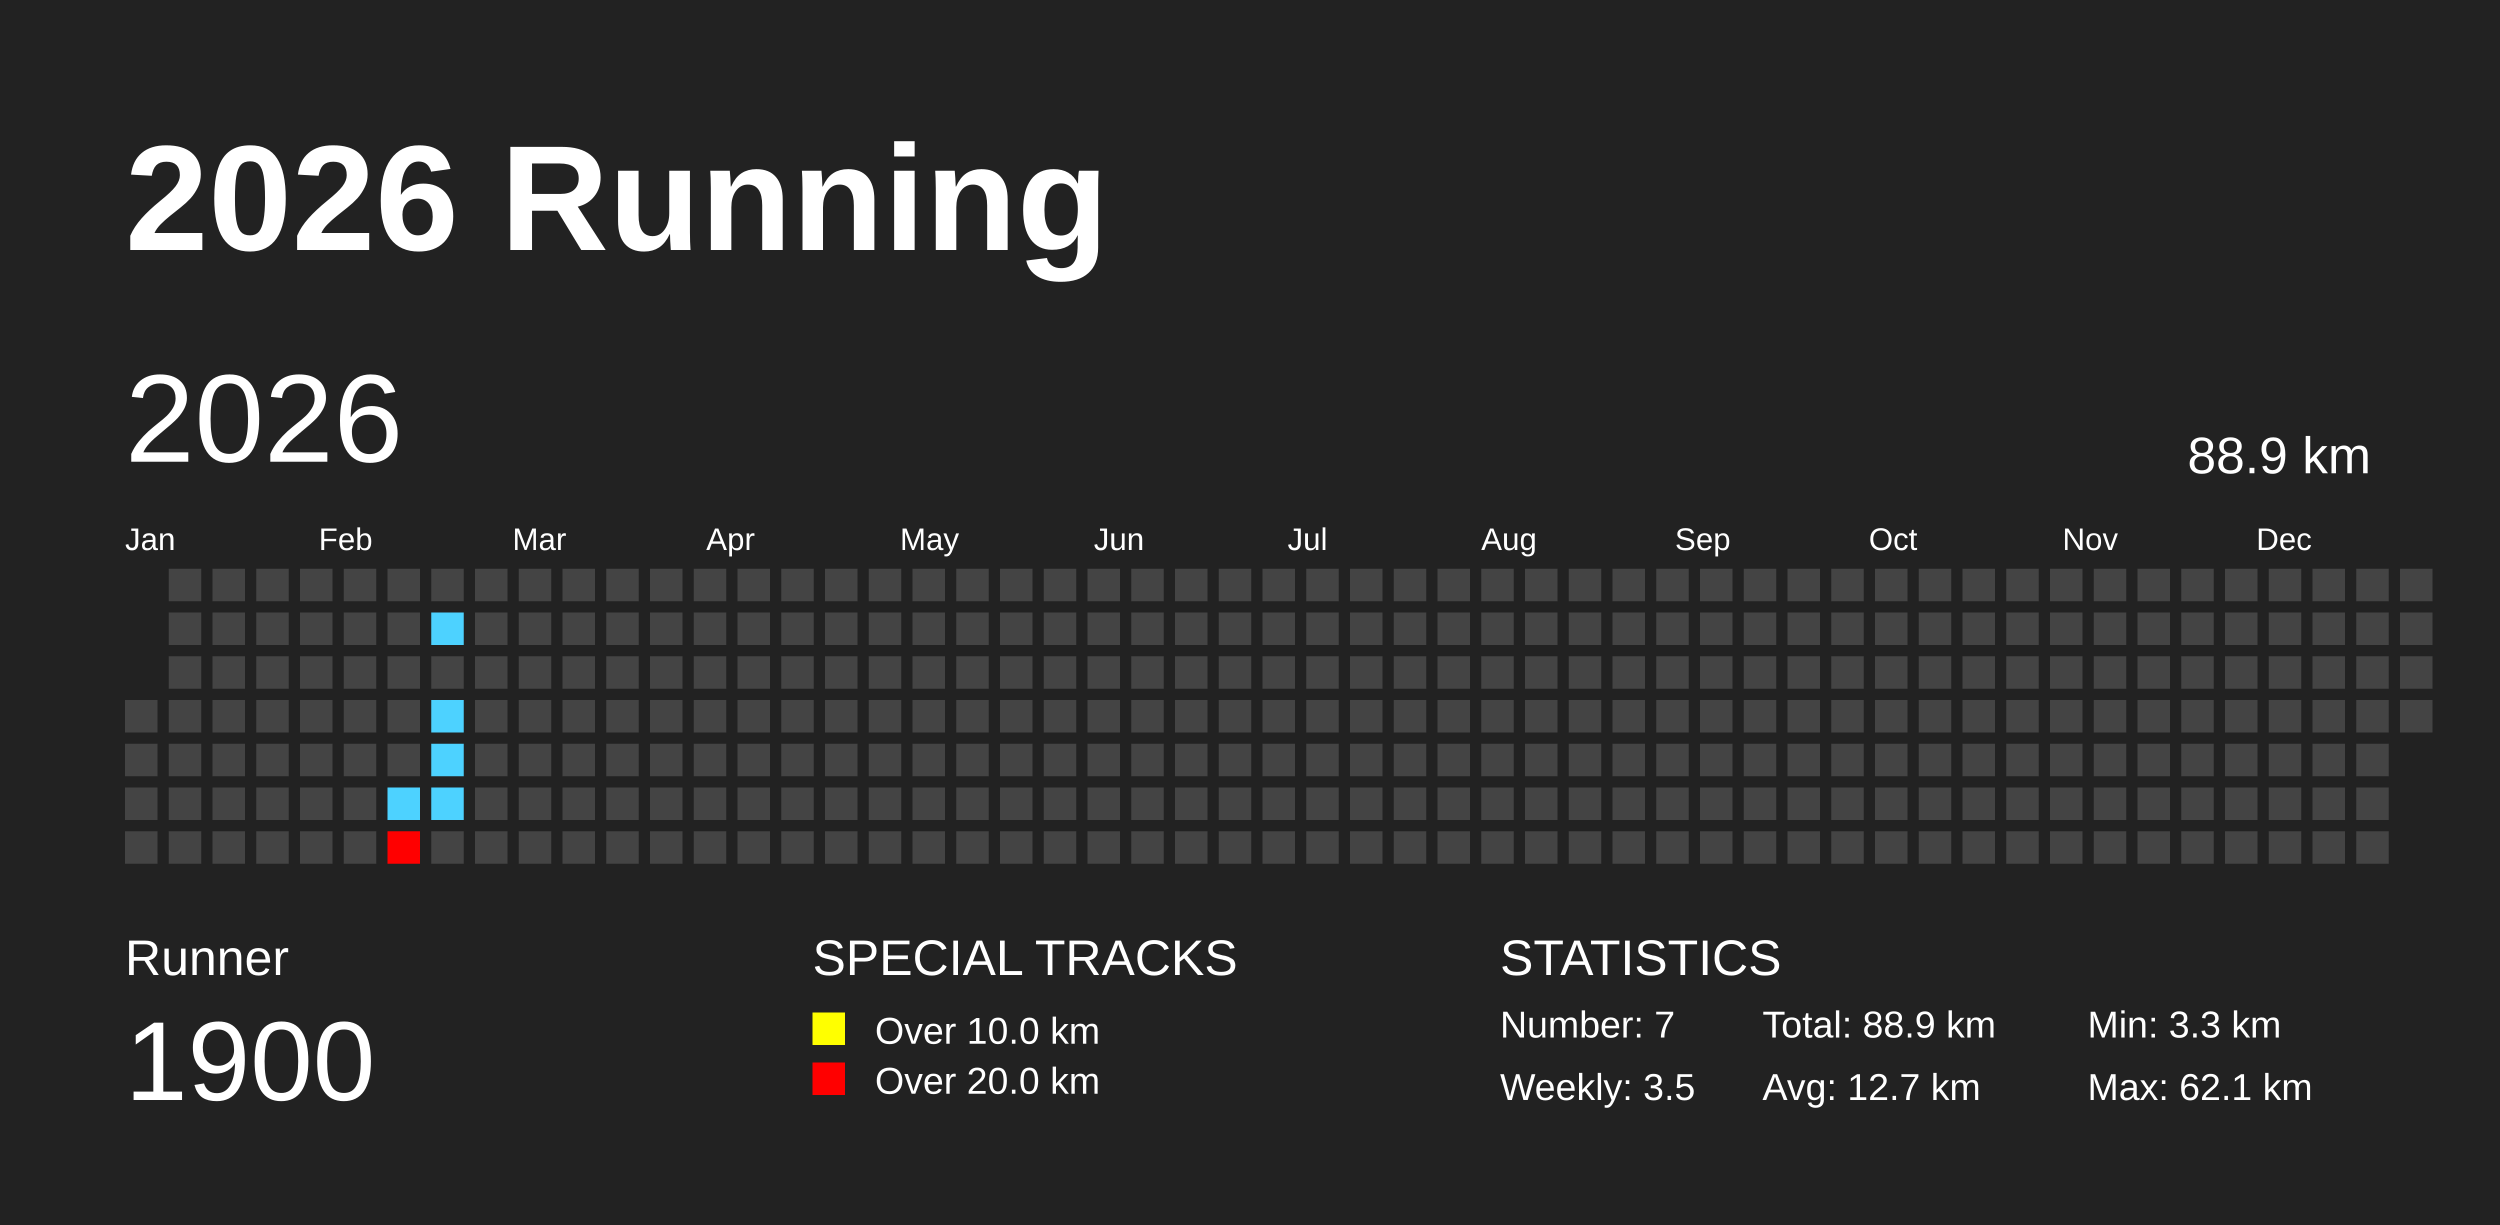
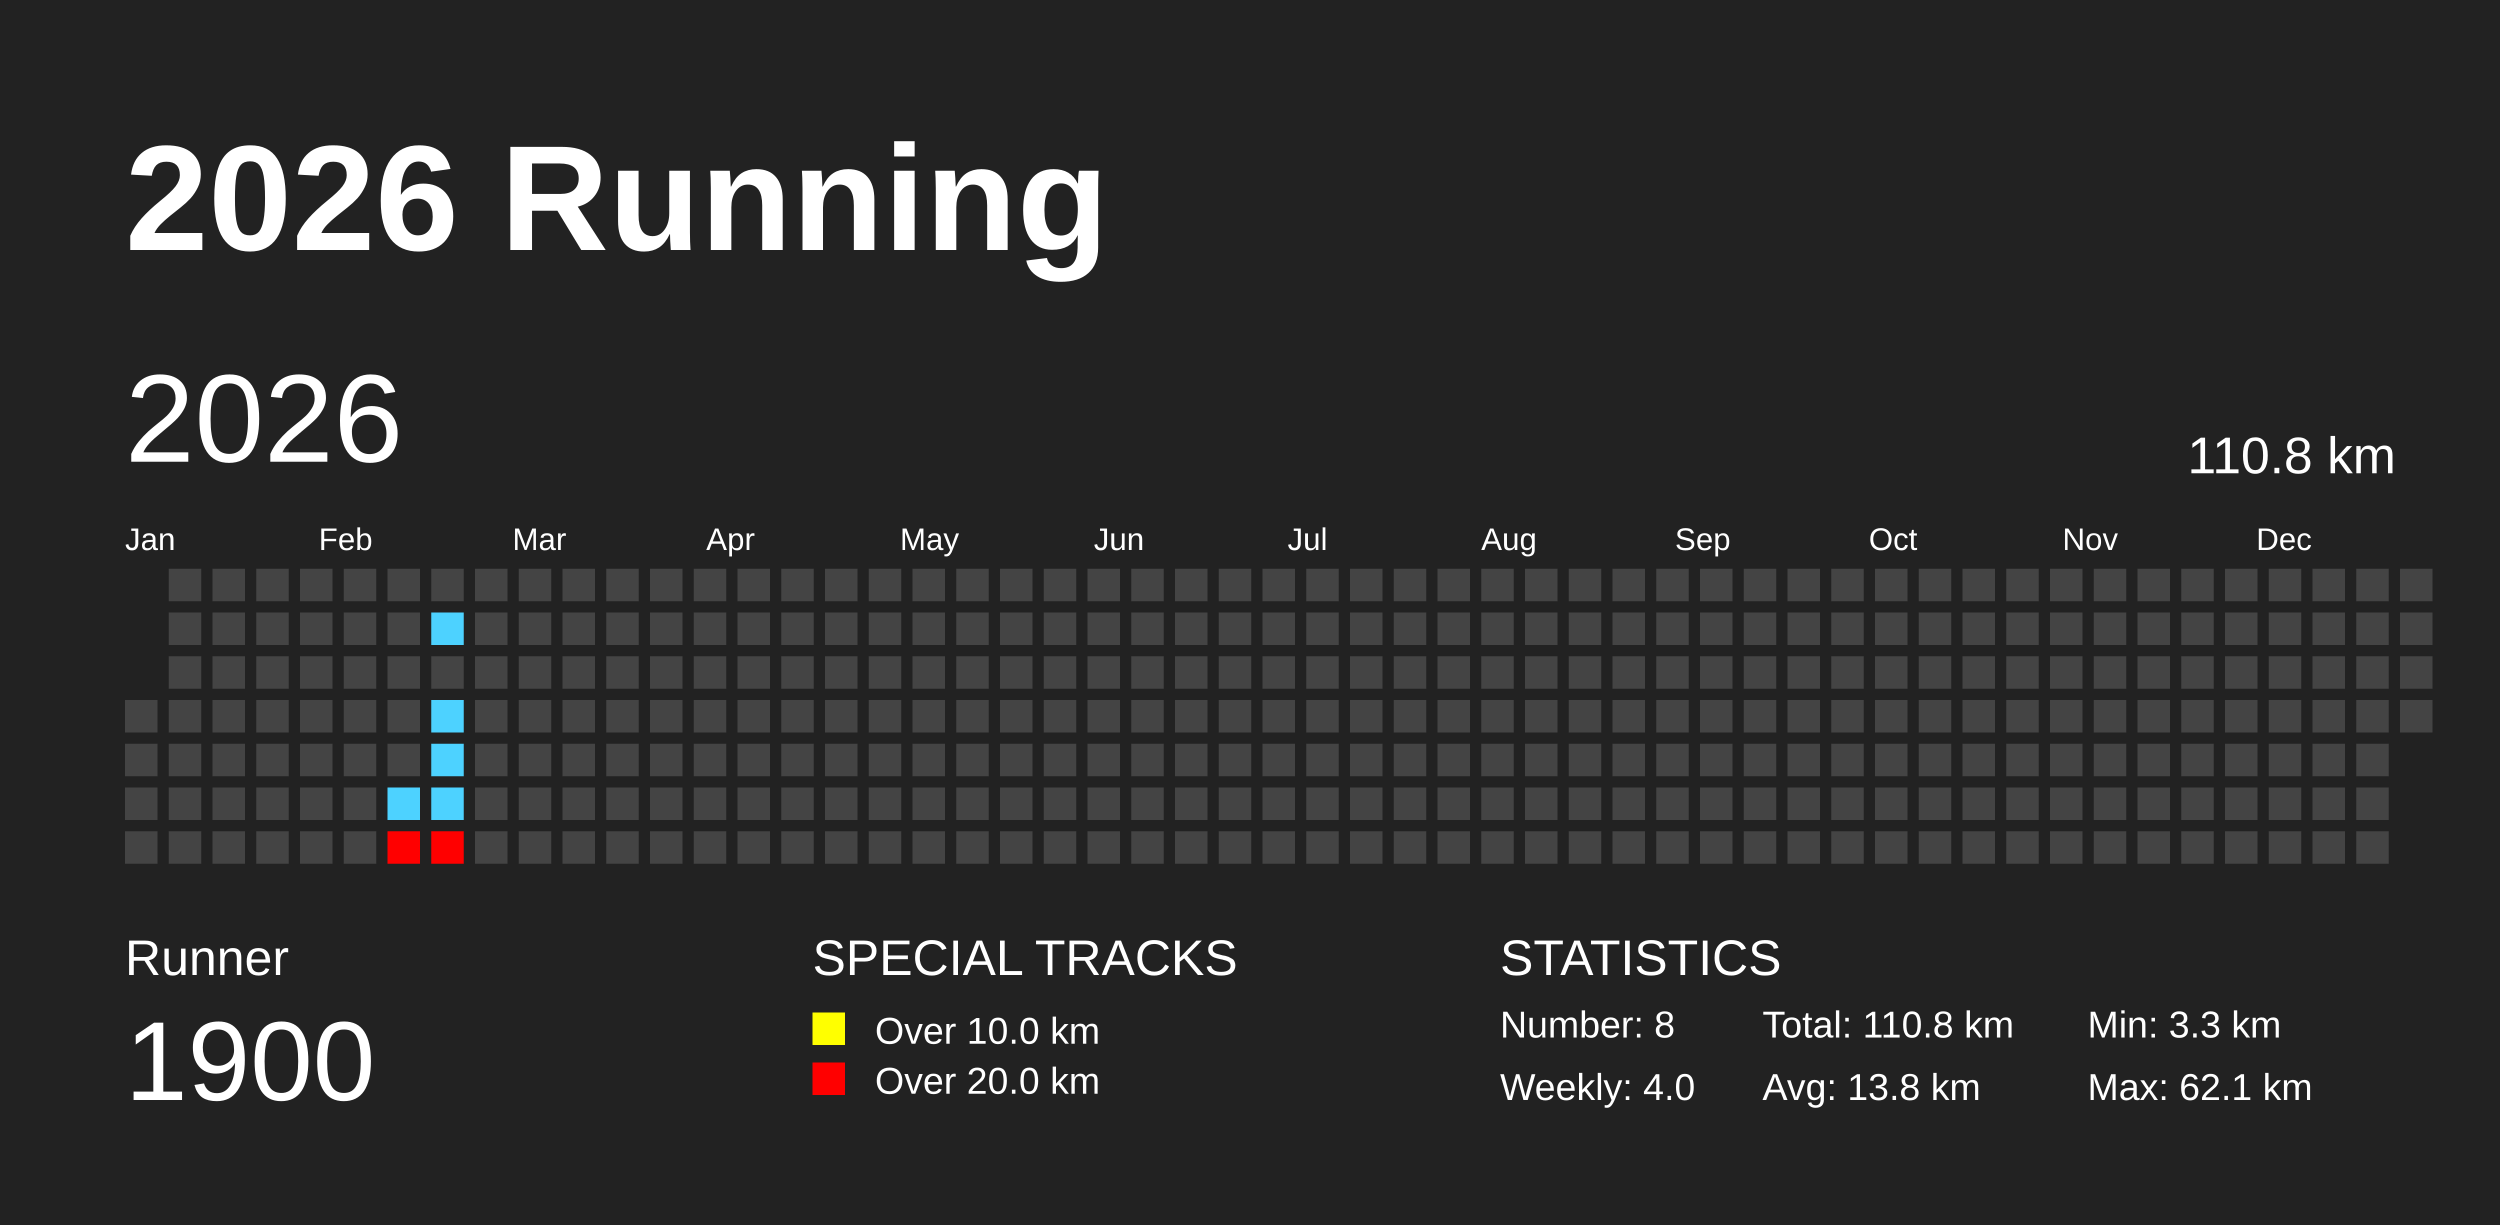
<svg xmlns="http://www.w3.org/2000/svg" baseProfile="full" height="98mm" version="1.1" viewBox="0,0,200,98" width="200mm">
  <defs />
  <rect fill="#222222" height="98" width="200" x="0" y="0" />
  <text fill="#FFFFFF" style="font-size:12px; font-family:Arial; font-weight:bold;" x="10" y="20">2026 Running</text>
  <text fill="#FFFFFF" style="font-size:4px; font-family:Arial" x="10" y="78">Runner</text>
  <text fill="#FFFFFF" style="font-size:9px; font-family:Arial" x="10" y="88">1900</text>
  <text fill="#FFFFFF" style="font-size:4px; font-family:Arial" x="65" y="78">SPECIAL TRACKS</text>
  <rect fill="yellow" height="2.6" width="2.6" x="65" y="81" />
  <text fill="#FFFFFF" style="font-size:3px; font-family:Arial" x="70" y="83.5">Over 10.0 km</text>
  <rect fill="red" height="2.6" width="2.6" x="65" y="85" />
  <text fill="#FFFFFF" style="font-size:3px; font-family:Arial" x="70" y="87.5">Over 20.0 km</text>
  <text fill="#FFFFFF" style="font-size:4px; font-family:Arial" x="120" y="78">STATISTICS</text>
-   <text fill="#FFFFFF" style="font-size:3px; font-family:Arial" x="120" y="83">Number: 7</text>
-   <text fill="#FFFFFF" style="font-size:3px; font-family:Arial" x="120" y="88">Weekly: 3.5</text>
-   <text fill="#FFFFFF" style="font-size:3px; font-family:Arial" x="141" y="83">Total: 88.9 km</text>
-   <text fill="#FFFFFF" style="font-size:3px; font-family:Arial" x="141" y="88">Avg: 12.7 km</text>
+   <text fill="#FFFFFF" style="font-size:3px; font-family:Arial" x="120" y="83">Number: 8</text>
+   <text fill="#FFFFFF" style="font-size:3px; font-family:Arial" x="120" y="88">Weekly: 4.0</text>
+   <text fill="#FFFFFF" style="font-size:3px; font-family:Arial" x="141" y="83">Total: 110.8 km</text>
+   <text fill="#FFFFFF" style="font-size:3px; font-family:Arial" x="141" y="88">Avg: 13.8 km</text>
  <text fill="#FFFFFF" style="font-size:3px; font-family:Arial" x="167" y="83">Min: 3.3 km</text>
  <text fill="#FFFFFF" style="font-size:3px; font-family:Arial" x="167" y="88">Max: 62.1 km</text>
  <text dominant-baseline="hanging" fill="#FFFFFF" style="font-size:10.0px; font-family:Arial;" x="10" y="30">2026</text>
-   <text dominant-baseline="hanging" fill="#FFFFFF" style="font-size:4.125px; font-family:Arial;" x="175" y="35">88.9 km</text>
+   <text dominant-baseline="hanging" fill="#FFFFFF" style="font-size:4.125px; font-family:Arial;" x="175" y="35">110.8 km</text>
  <text fill="#FFFFFF" style="font-size:2.5px; font-family:Arial" x="10.0" y="44">Jan</text>
  <text fill="#FFFFFF" style="font-size:2.5px; font-family:Arial" x="25.5" y="44">Feb</text>
  <text fill="#FFFFFF" style="font-size:2.5px; font-family:Arial" x="41.0" y="44">Mar</text>
  <text fill="#FFFFFF" style="font-size:2.5px; font-family:Arial" x="56.5" y="44">Apr</text>
  <text fill="#FFFFFF" style="font-size:2.5px; font-family:Arial" x="72.0" y="44">May</text>
  <text fill="#FFFFFF" style="font-size:2.5px; font-family:Arial" x="87.5" y="44">Jun</text>
  <text fill="#FFFFFF" style="font-size:2.5px; font-family:Arial" x="103.0" y="44">Jul</text>
  <text fill="#FFFFFF" style="font-size:2.5px; font-family:Arial" x="118.5" y="44">Aug</text>
  <text fill="#FFFFFF" style="font-size:2.5px; font-family:Arial" x="134.0" y="44">Sep</text>
  <text fill="#FFFFFF" style="font-size:2.5px; font-family:Arial" x="149.5" y="44">Oct</text>
  <text fill="#FFFFFF" style="font-size:2.5px; font-family:Arial" x="165.0" y="44">Nov</text>
  <text fill="#FFFFFF" style="font-size:2.5px; font-family:Arial" x="180.5" y="44">Dec</text>
  <rect fill="#444444" height="2.6" width="2.6" x="10.0" y="56.0" />
  <rect fill="#444444" height="2.6" width="2.6" x="10.0" y="59.5" />
  <rect fill="#444444" height="2.6" width="2.6" x="10.0" y="63.0" />
  <rect fill="#444444" height="2.6" width="2.6" x="10.0" y="66.5" />
  <rect fill="#444444" height="2.6" width="2.6" x="13.5" y="45.5" />
  <rect fill="#444444" height="2.6" width="2.6" x="13.5" y="49.0" />
  <rect fill="#444444" height="2.6" width="2.6" x="13.5" y="52.5" />
  <rect fill="#444444" height="2.6" width="2.6" x="13.5" y="56.0" />
  <rect fill="#444444" height="2.6" width="2.6" x="13.5" y="59.5" />
  <rect fill="#444444" height="2.6" width="2.6" x="13.5" y="63.0" />
  <rect fill="#444444" height="2.6" width="2.6" x="13.5" y="66.5" />
  <rect fill="#444444" height="2.6" width="2.6" x="17.0" y="45.5" />
  <rect fill="#444444" height="2.6" width="2.6" x="17.0" y="49.0" />
  <rect fill="#444444" height="2.6" width="2.6" x="17.0" y="52.5" />
  <rect fill="#444444" height="2.6" width="2.6" x="17.0" y="56.0" />
  <rect fill="#444444" height="2.6" width="2.6" x="17.0" y="59.5" />
  <rect fill="#444444" height="2.6" width="2.6" x="17.0" y="63.0" />
  <rect fill="#444444" height="2.6" width="2.6" x="17.0" y="66.5" />
  <rect fill="#444444" height="2.6" width="2.6" x="20.5" y="45.5" />
  <rect fill="#444444" height="2.6" width="2.6" x="20.5" y="49.0" />
  <rect fill="#444444" height="2.6" width="2.6" x="20.5" y="52.5" />
  <rect fill="#444444" height="2.6" width="2.6" x="20.5" y="56.0" />
  <rect fill="#444444" height="2.6" width="2.6" x="20.5" y="59.5" />
  <rect fill="#444444" height="2.6" width="2.6" x="20.5" y="63.0" />
  <rect fill="#444444" height="2.6" width="2.6" x="20.5" y="66.5" />
  <rect fill="#444444" height="2.6" width="2.6" x="24.0" y="45.5" />
  <rect fill="#444444" height="2.6" width="2.6" x="24.0" y="49.0" />
  <rect fill="#444444" height="2.6" width="2.6" x="24.0" y="52.5" />
  <rect fill="#444444" height="2.6" width="2.6" x="24.0" y="56.0" />
  <rect fill="#444444" height="2.6" width="2.6" x="24.0" y="59.5" />
  <rect fill="#444444" height="2.6" width="2.6" x="24.0" y="63.0" />
  <rect fill="#444444" height="2.6" width="2.6" x="24.0" y="66.5" />
  <rect fill="#444444" height="2.6" width="2.6" x="27.5" y="45.5" />
  <rect fill="#444444" height="2.6" width="2.6" x="27.5" y="49.0" />
  <rect fill="#444444" height="2.6" width="2.6" x="27.5" y="52.5" />
  <rect fill="#444444" height="2.6" width="2.6" x="27.5" y="56.0" />
  <rect fill="#444444" height="2.6" width="2.6" x="27.5" y="59.5" />
  <rect fill="#444444" height="2.6" width="2.6" x="27.5" y="63.0" />
  <rect fill="#444444" height="2.6" width="2.6" x="27.5" y="66.5" />
  <rect fill="#444444" height="2.6" width="2.6" x="31.0" y="45.5" />
  <rect fill="#444444" height="2.6" width="2.6" x="31.0" y="49.0" />
  <rect fill="#444444" height="2.6" width="2.6" x="31.0" y="52.5" />
  <rect fill="#444444" height="2.6" width="2.6" x="31.0" y="56.0" />
  <rect fill="#444444" height="2.6" width="2.6" x="31.0" y="59.5" />
  <rect fill="#4dd2ff" height="2.6" width="2.6" x="31.0" y="63.0" />
  <rect fill="red" height="2.6" width="2.6" x="31.0" y="66.5" />
  <rect fill="#444444" height="2.6" width="2.6" x="34.5" y="45.5" />
  <rect fill="#4dd2ff" height="2.6" width="2.6" x="34.5" y="49.0" />
  <rect fill="#444444" height="2.6" width="2.6" x="34.5" y="52.5" />
  <rect fill="#4dd2ff" height="2.6" width="2.6" x="34.5" y="56.0" />
  <rect fill="#4dd2ff" height="2.6" width="2.6" x="34.5" y="59.5" />
  <rect fill="#4dd2ff" height="2.6" width="2.6" x="34.5" y="63.0" />
-   <rect fill="#444444" height="2.6" width="2.6" x="34.5" y="66.5" />
+   <rect fill="red" height="2.6" width="2.6" x="34.5" y="66.5" />
  <rect fill="#444444" height="2.6" width="2.6" x="38.0" y="45.5" />
  <rect fill="#444444" height="2.6" width="2.6" x="38.0" y="49.0" />
  <rect fill="#444444" height="2.6" width="2.6" x="38.0" y="52.5" />
  <rect fill="#444444" height="2.6" width="2.6" x="38.0" y="56.0" />
  <rect fill="#444444" height="2.6" width="2.6" x="38.0" y="59.5" />
  <rect fill="#444444" height="2.6" width="2.6" x="38.0" y="63.0" />
  <rect fill="#444444" height="2.6" width="2.6" x="38.0" y="66.5" />
  <rect fill="#444444" height="2.6" width="2.6" x="41.5" y="45.5" />
  <rect fill="#444444" height="2.6" width="2.6" x="41.5" y="49.0" />
  <rect fill="#444444" height="2.6" width="2.6" x="41.5" y="52.5" />
  <rect fill="#444444" height="2.6" width="2.6" x="41.5" y="56.0" />
  <rect fill="#444444" height="2.6" width="2.6" x="41.5" y="59.5" />
  <rect fill="#444444" height="2.6" width="2.6" x="41.5" y="63.0" />
  <rect fill="#444444" height="2.6" width="2.6" x="41.5" y="66.5" />
  <rect fill="#444444" height="2.6" width="2.6" x="45.0" y="45.5" />
  <rect fill="#444444" height="2.6" width="2.6" x="45.0" y="49.0" />
  <rect fill="#444444" height="2.6" width="2.6" x="45.0" y="52.5" />
  <rect fill="#444444" height="2.6" width="2.6" x="45.0" y="56.0" />
  <rect fill="#444444" height="2.6" width="2.6" x="45.0" y="59.5" />
  <rect fill="#444444" height="2.6" width="2.6" x="45.0" y="63.0" />
  <rect fill="#444444" height="2.6" width="2.6" x="45.0" y="66.5" />
  <rect fill="#444444" height="2.6" width="2.6" x="48.5" y="45.5" />
  <rect fill="#444444" height="2.6" width="2.6" x="48.5" y="49.0" />
  <rect fill="#444444" height="2.6" width="2.6" x="48.5" y="52.5" />
  <rect fill="#444444" height="2.6" width="2.6" x="48.5" y="56.0" />
  <rect fill="#444444" height="2.6" width="2.6" x="48.5" y="59.5" />
  <rect fill="#444444" height="2.6" width="2.6" x="48.5" y="63.0" />
  <rect fill="#444444" height="2.6" width="2.6" x="48.5" y="66.5" />
  <rect fill="#444444" height="2.6" width="2.6" x="52.0" y="45.5" />
  <rect fill="#444444" height="2.6" width="2.6" x="52.0" y="49.0" />
  <rect fill="#444444" height="2.6" width="2.6" x="52.0" y="52.5" />
  <rect fill="#444444" height="2.6" width="2.6" x="52.0" y="56.0" />
  <rect fill="#444444" height="2.6" width="2.6" x="52.0" y="59.5" />
  <rect fill="#444444" height="2.6" width="2.6" x="52.0" y="63.0" />
  <rect fill="#444444" height="2.6" width="2.6" x="52.0" y="66.5" />
  <rect fill="#444444" height="2.6" width="2.6" x="55.5" y="45.5" />
  <rect fill="#444444" height="2.6" width="2.6" x="55.5" y="49.0" />
  <rect fill="#444444" height="2.6" width="2.6" x="55.5" y="52.5" />
  <rect fill="#444444" height="2.6" width="2.6" x="55.5" y="56.0" />
  <rect fill="#444444" height="2.6" width="2.6" x="55.5" y="59.5" />
  <rect fill="#444444" height="2.6" width="2.6" x="55.5" y="63.0" />
  <rect fill="#444444" height="2.6" width="2.6" x="55.5" y="66.5" />
  <rect fill="#444444" height="2.6" width="2.6" x="59.0" y="45.5" />
  <rect fill="#444444" height="2.6" width="2.6" x="59.0" y="49.0" />
  <rect fill="#444444" height="2.6" width="2.6" x="59.0" y="52.5" />
  <rect fill="#444444" height="2.6" width="2.6" x="59.0" y="56.0" />
  <rect fill="#444444" height="2.6" width="2.6" x="59.0" y="59.5" />
  <rect fill="#444444" height="2.6" width="2.6" x="59.0" y="63.0" />
  <rect fill="#444444" height="2.6" width="2.6" x="59.0" y="66.5" />
  <rect fill="#444444" height="2.6" width="2.6" x="62.5" y="45.5" />
  <rect fill="#444444" height="2.6" width="2.6" x="62.5" y="49.0" />
  <rect fill="#444444" height="2.6" width="2.6" x="62.5" y="52.5" />
  <rect fill="#444444" height="2.6" width="2.6" x="62.5" y="56.0" />
  <rect fill="#444444" height="2.6" width="2.6" x="62.5" y="59.5" />
  <rect fill="#444444" height="2.6" width="2.6" x="62.5" y="63.0" />
  <rect fill="#444444" height="2.6" width="2.6" x="62.5" y="66.5" />
  <rect fill="#444444" height="2.6" width="2.6" x="66.0" y="45.5" />
  <rect fill="#444444" height="2.6" width="2.6" x="66.0" y="49.0" />
  <rect fill="#444444" height="2.6" width="2.6" x="66.0" y="52.5" />
  <rect fill="#444444" height="2.6" width="2.6" x="66.0" y="56.0" />
  <rect fill="#444444" height="2.6" width="2.6" x="66.0" y="59.5" />
  <rect fill="#444444" height="2.6" width="2.6" x="66.0" y="63.0" />
  <rect fill="#444444" height="2.6" width="2.6" x="66.0" y="66.5" />
  <rect fill="#444444" height="2.6" width="2.6" x="69.5" y="45.5" />
  <rect fill="#444444" height="2.6" width="2.6" x="69.5" y="49.0" />
  <rect fill="#444444" height="2.6" width="2.6" x="69.5" y="52.5" />
  <rect fill="#444444" height="2.6" width="2.6" x="69.5" y="56.0" />
  <rect fill="#444444" height="2.6" width="2.6" x="69.5" y="59.5" />
  <rect fill="#444444" height="2.6" width="2.6" x="69.5" y="63.0" />
  <rect fill="#444444" height="2.6" width="2.6" x="69.5" y="66.5" />
  <rect fill="#444444" height="2.6" width="2.6" x="73.0" y="45.5" />
  <rect fill="#444444" height="2.6" width="2.6" x="73.0" y="49.0" />
  <rect fill="#444444" height="2.6" width="2.6" x="73.0" y="52.5" />
  <rect fill="#444444" height="2.6" width="2.6" x="73.0" y="56.0" />
  <rect fill="#444444" height="2.6" width="2.6" x="73.0" y="59.5" />
  <rect fill="#444444" height="2.6" width="2.6" x="73.0" y="63.0" />
  <rect fill="#444444" height="2.6" width="2.6" x="73.0" y="66.5" />
  <rect fill="#444444" height="2.6" width="2.6" x="76.5" y="45.5" />
  <rect fill="#444444" height="2.6" width="2.6" x="76.5" y="49.0" />
  <rect fill="#444444" height="2.6" width="2.6" x="76.5" y="52.5" />
  <rect fill="#444444" height="2.6" width="2.6" x="76.5" y="56.0" />
  <rect fill="#444444" height="2.6" width="2.6" x="76.5" y="59.5" />
  <rect fill="#444444" height="2.6" width="2.6" x="76.5" y="63.0" />
  <rect fill="#444444" height="2.6" width="2.6" x="76.5" y="66.5" />
  <rect fill="#444444" height="2.6" width="2.6" x="80.0" y="45.5" />
  <rect fill="#444444" height="2.6" width="2.6" x="80.0" y="49.0" />
  <rect fill="#444444" height="2.6" width="2.6" x="80.0" y="52.5" />
  <rect fill="#444444" height="2.6" width="2.6" x="80.0" y="56.0" />
  <rect fill="#444444" height="2.6" width="2.6" x="80.0" y="59.5" />
  <rect fill="#444444" height="2.6" width="2.6" x="80.0" y="63.0" />
  <rect fill="#444444" height="2.6" width="2.6" x="80.0" y="66.5" />
  <rect fill="#444444" height="2.6" width="2.6" x="83.5" y="45.5" />
  <rect fill="#444444" height="2.6" width="2.6" x="83.5" y="49.0" />
  <rect fill="#444444" height="2.6" width="2.6" x="83.5" y="52.5" />
  <rect fill="#444444" height="2.6" width="2.6" x="83.5" y="56.0" />
  <rect fill="#444444" height="2.6" width="2.6" x="83.5" y="59.5" />
  <rect fill="#444444" height="2.6" width="2.6" x="83.5" y="63.0" />
  <rect fill="#444444" height="2.6" width="2.6" x="83.5" y="66.5" />
  <rect fill="#444444" height="2.6" width="2.6" x="87.0" y="45.5" />
  <rect fill="#444444" height="2.6" width="2.6" x="87.0" y="49.0" />
  <rect fill="#444444" height="2.6" width="2.6" x="87.0" y="52.5" />
  <rect fill="#444444" height="2.6" width="2.6" x="87.0" y="56.0" />
  <rect fill="#444444" height="2.6" width="2.6" x="87.0" y="59.5" />
  <rect fill="#444444" height="2.6" width="2.6" x="87.0" y="63.0" />
  <rect fill="#444444" height="2.6" width="2.6" x="87.0" y="66.5" />
  <rect fill="#444444" height="2.6" width="2.6" x="90.5" y="45.5" />
  <rect fill="#444444" height="2.6" width="2.6" x="90.5" y="49.0" />
  <rect fill="#444444" height="2.6" width="2.6" x="90.5" y="52.5" />
  <rect fill="#444444" height="2.6" width="2.6" x="90.5" y="56.0" />
  <rect fill="#444444" height="2.6" width="2.6" x="90.5" y="59.5" />
  <rect fill="#444444" height="2.6" width="2.6" x="90.5" y="63.0" />
  <rect fill="#444444" height="2.6" width="2.6" x="90.5" y="66.5" />
  <rect fill="#444444" height="2.6" width="2.6" x="94.0" y="45.5" />
  <rect fill="#444444" height="2.6" width="2.6" x="94.0" y="49.0" />
  <rect fill="#444444" height="2.6" width="2.6" x="94.0" y="52.5" />
  <rect fill="#444444" height="2.6" width="2.6" x="94.0" y="56.0" />
  <rect fill="#444444" height="2.6" width="2.6" x="94.0" y="59.5" />
  <rect fill="#444444" height="2.6" width="2.6" x="94.0" y="63.0" />
  <rect fill="#444444" height="2.6" width="2.6" x="94.0" y="66.5" />
  <rect fill="#444444" height="2.6" width="2.6" x="97.5" y="45.5" />
  <rect fill="#444444" height="2.6" width="2.6" x="97.5" y="49.0" />
  <rect fill="#444444" height="2.6" width="2.6" x="97.5" y="52.5" />
  <rect fill="#444444" height="2.6" width="2.6" x="97.5" y="56.0" />
  <rect fill="#444444" height="2.6" width="2.6" x="97.5" y="59.5" />
  <rect fill="#444444" height="2.6" width="2.6" x="97.5" y="63.0" />
  <rect fill="#444444" height="2.6" width="2.6" x="97.5" y="66.5" />
  <rect fill="#444444" height="2.6" width="2.6" x="101.0" y="45.5" />
  <rect fill="#444444" height="2.6" width="2.6" x="101.0" y="49.0" />
  <rect fill="#444444" height="2.6" width="2.6" x="101.0" y="52.5" />
  <rect fill="#444444" height="2.6" width="2.6" x="101.0" y="56.0" />
  <rect fill="#444444" height="2.6" width="2.6" x="101.0" y="59.5" />
  <rect fill="#444444" height="2.6" width="2.6" x="101.0" y="63.0" />
  <rect fill="#444444" height="2.6" width="2.6" x="101.0" y="66.5" />
  <rect fill="#444444" height="2.6" width="2.6" x="104.5" y="45.5" />
  <rect fill="#444444" height="2.6" width="2.6" x="104.5" y="49.0" />
  <rect fill="#444444" height="2.6" width="2.6" x="104.5" y="52.5" />
  <rect fill="#444444" height="2.6" width="2.6" x="104.5" y="56.0" />
  <rect fill="#444444" height="2.6" width="2.6" x="104.5" y="59.5" />
  <rect fill="#444444" height="2.6" width="2.6" x="104.5" y="63.0" />
  <rect fill="#444444" height="2.6" width="2.6" x="104.5" y="66.5" />
  <rect fill="#444444" height="2.6" width="2.6" x="108.0" y="45.5" />
  <rect fill="#444444" height="2.6" width="2.6" x="108.0" y="49.0" />
  <rect fill="#444444" height="2.6" width="2.6" x="108.0" y="52.5" />
  <rect fill="#444444" height="2.6" width="2.6" x="108.0" y="56.0" />
  <rect fill="#444444" height="2.6" width="2.6" x="108.0" y="59.5" />
  <rect fill="#444444" height="2.6" width="2.6" x="108.0" y="63.0" />
  <rect fill="#444444" height="2.6" width="2.6" x="108.0" y="66.5" />
  <rect fill="#444444" height="2.6" width="2.6" x="111.5" y="45.5" />
  <rect fill="#444444" height="2.6" width="2.6" x="111.5" y="49.0" />
  <rect fill="#444444" height="2.6" width="2.6" x="111.5" y="52.5" />
  <rect fill="#444444" height="2.6" width="2.6" x="111.5" y="56.0" />
  <rect fill="#444444" height="2.6" width="2.6" x="111.5" y="59.5" />
  <rect fill="#444444" height="2.6" width="2.6" x="111.5" y="63.0" />
  <rect fill="#444444" height="2.6" width="2.6" x="111.5" y="66.5" />
  <rect fill="#444444" height="2.6" width="2.6" x="115.0" y="45.5" />
  <rect fill="#444444" height="2.6" width="2.6" x="115.0" y="49.0" />
  <rect fill="#444444" height="2.6" width="2.6" x="115.0" y="52.5" />
  <rect fill="#444444" height="2.6" width="2.6" x="115.0" y="56.0" />
  <rect fill="#444444" height="2.6" width="2.6" x="115.0" y="59.5" />
  <rect fill="#444444" height="2.6" width="2.6" x="115.0" y="63.0" />
  <rect fill="#444444" height="2.6" width="2.6" x="115.0" y="66.5" />
  <rect fill="#444444" height="2.6" width="2.6" x="118.5" y="45.5" />
  <rect fill="#444444" height="2.6" width="2.6" x="118.5" y="49.0" />
  <rect fill="#444444" height="2.6" width="2.6" x="118.5" y="52.5" />
  <rect fill="#444444" height="2.6" width="2.6" x="118.5" y="56.0" />
  <rect fill="#444444" height="2.6" width="2.6" x="118.5" y="59.5" />
  <rect fill="#444444" height="2.6" width="2.6" x="118.5" y="63.0" />
  <rect fill="#444444" height="2.6" width="2.6" x="118.5" y="66.5" />
  <rect fill="#444444" height="2.6" width="2.6" x="122.0" y="45.5" />
  <rect fill="#444444" height="2.6" width="2.6" x="122.0" y="49.0" />
  <rect fill="#444444" height="2.6" width="2.6" x="122.0" y="52.5" />
  <rect fill="#444444" height="2.6" width="2.6" x="122.0" y="56.0" />
  <rect fill="#444444" height="2.6" width="2.6" x="122.0" y="59.5" />
  <rect fill="#444444" height="2.6" width="2.6" x="122.0" y="63.0" />
  <rect fill="#444444" height="2.6" width="2.6" x="122.0" y="66.5" />
  <rect fill="#444444" height="2.6" width="2.6" x="125.5" y="45.5" />
  <rect fill="#444444" height="2.6" width="2.6" x="125.5" y="49.0" />
  <rect fill="#444444" height="2.6" width="2.6" x="125.5" y="52.5" />
  <rect fill="#444444" height="2.6" width="2.6" x="125.5" y="56.0" />
  <rect fill="#444444" height="2.6" width="2.6" x="125.5" y="59.5" />
  <rect fill="#444444" height="2.6" width="2.6" x="125.5" y="63.0" />
  <rect fill="#444444" height="2.6" width="2.6" x="125.5" y="66.5" />
  <rect fill="#444444" height="2.6" width="2.6" x="129.0" y="45.5" />
  <rect fill="#444444" height="2.6" width="2.6" x="129.0" y="49.0" />
  <rect fill="#444444" height="2.6" width="2.6" x="129.0" y="52.5" />
  <rect fill="#444444" height="2.6" width="2.6" x="129.0" y="56.0" />
  <rect fill="#444444" height="2.6" width="2.6" x="129.0" y="59.5" />
  <rect fill="#444444" height="2.6" width="2.6" x="129.0" y="63.0" />
  <rect fill="#444444" height="2.6" width="2.6" x="129.0" y="66.5" />
  <rect fill="#444444" height="2.6" width="2.6" x="132.5" y="45.5" />
  <rect fill="#444444" height="2.6" width="2.6" x="132.5" y="49.0" />
  <rect fill="#444444" height="2.6" width="2.6" x="132.5" y="52.5" />
  <rect fill="#444444" height="2.6" width="2.6" x="132.5" y="56.0" />
  <rect fill="#444444" height="2.6" width="2.6" x="132.5" y="59.5" />
  <rect fill="#444444" height="2.6" width="2.6" x="132.5" y="63.0" />
  <rect fill="#444444" height="2.6" width="2.6" x="132.5" y="66.5" />
  <rect fill="#444444" height="2.6" width="2.6" x="136.0" y="45.5" />
  <rect fill="#444444" height="2.6" width="2.6" x="136.0" y="49.0" />
  <rect fill="#444444" height="2.6" width="2.6" x="136.0" y="52.5" />
  <rect fill="#444444" height="2.6" width="2.6" x="136.0" y="56.0" />
  <rect fill="#444444" height="2.6" width="2.6" x="136.0" y="59.5" />
  <rect fill="#444444" height="2.6" width="2.6" x="136.0" y="63.0" />
  <rect fill="#444444" height="2.6" width="2.6" x="136.0" y="66.5" />
  <rect fill="#444444" height="2.6" width="2.6" x="139.5" y="45.5" />
  <rect fill="#444444" height="2.6" width="2.6" x="139.5" y="49.0" />
  <rect fill="#444444" height="2.6" width="2.6" x="139.5" y="52.5" />
  <rect fill="#444444" height="2.6" width="2.6" x="139.5" y="56.0" />
  <rect fill="#444444" height="2.6" width="2.6" x="139.5" y="59.5" />
  <rect fill="#444444" height="2.6" width="2.6" x="139.5" y="63.0" />
  <rect fill="#444444" height="2.6" width="2.6" x="139.5" y="66.5" />
  <rect fill="#444444" height="2.6" width="2.6" x="143.0" y="45.5" />
  <rect fill="#444444" height="2.6" width="2.6" x="143.0" y="49.0" />
  <rect fill="#444444" height="2.6" width="2.6" x="143.0" y="52.5" />
  <rect fill="#444444" height="2.6" width="2.6" x="143.0" y="56.0" />
  <rect fill="#444444" height="2.6" width="2.6" x="143.0" y="59.5" />
  <rect fill="#444444" height="2.6" width="2.6" x="143.0" y="63.0" />
  <rect fill="#444444" height="2.6" width="2.6" x="143.0" y="66.5" />
  <rect fill="#444444" height="2.6" width="2.6" x="146.5" y="45.5" />
  <rect fill="#444444" height="2.6" width="2.6" x="146.5" y="49.0" />
  <rect fill="#444444" height="2.6" width="2.6" x="146.5" y="52.5" />
  <rect fill="#444444" height="2.6" width="2.6" x="146.5" y="56.0" />
  <rect fill="#444444" height="2.6" width="2.6" x="146.5" y="59.5" />
  <rect fill="#444444" height="2.6" width="2.6" x="146.5" y="63.0" />
  <rect fill="#444444" height="2.6" width="2.6" x="146.5" y="66.5" />
  <rect fill="#444444" height="2.6" width="2.6" x="150.0" y="45.5" />
  <rect fill="#444444" height="2.6" width="2.6" x="150.0" y="49.0" />
  <rect fill="#444444" height="2.6" width="2.6" x="150.0" y="52.5" />
  <rect fill="#444444" height="2.6" width="2.6" x="150.0" y="56.0" />
  <rect fill="#444444" height="2.6" width="2.6" x="150.0" y="59.5" />
  <rect fill="#444444" height="2.6" width="2.6" x="150.0" y="63.0" />
  <rect fill="#444444" height="2.6" width="2.6" x="150.0" y="66.5" />
  <rect fill="#444444" height="2.6" width="2.6" x="153.5" y="45.5" />
  <rect fill="#444444" height="2.6" width="2.6" x="153.5" y="49.0" />
  <rect fill="#444444" height="2.6" width="2.6" x="153.5" y="52.5" />
  <rect fill="#444444" height="2.6" width="2.6" x="153.5" y="56.0" />
  <rect fill="#444444" height="2.6" width="2.6" x="153.5" y="59.5" />
  <rect fill="#444444" height="2.6" width="2.6" x="153.5" y="63.0" />
  <rect fill="#444444" height="2.6" width="2.6" x="153.5" y="66.5" />
  <rect fill="#444444" height="2.6" width="2.6" x="157.0" y="45.5" />
  <rect fill="#444444" height="2.6" width="2.6" x="157.0" y="49.0" />
  <rect fill="#444444" height="2.6" width="2.6" x="157.0" y="52.5" />
  <rect fill="#444444" height="2.6" width="2.6" x="157.0" y="56.0" />
  <rect fill="#444444" height="2.6" width="2.6" x="157.0" y="59.5" />
  <rect fill="#444444" height="2.6" width="2.6" x="157.0" y="63.0" />
  <rect fill="#444444" height="2.6" width="2.6" x="157.0" y="66.5" />
  <rect fill="#444444" height="2.6" width="2.6" x="160.5" y="45.5" />
  <rect fill="#444444" height="2.6" width="2.6" x="160.5" y="49.0" />
  <rect fill="#444444" height="2.6" width="2.6" x="160.5" y="52.5" />
  <rect fill="#444444" height="2.6" width="2.6" x="160.5" y="56.0" />
  <rect fill="#444444" height="2.6" width="2.6" x="160.5" y="59.5" />
  <rect fill="#444444" height="2.6" width="2.6" x="160.5" y="63.0" />
  <rect fill="#444444" height="2.6" width="2.6" x="160.5" y="66.5" />
  <rect fill="#444444" height="2.6" width="2.6" x="164.0" y="45.5" />
  <rect fill="#444444" height="2.6" width="2.6" x="164.0" y="49.0" />
  <rect fill="#444444" height="2.6" width="2.6" x="164.0" y="52.5" />
  <rect fill="#444444" height="2.6" width="2.6" x="164.0" y="56.0" />
  <rect fill="#444444" height="2.6" width="2.6" x="164.0" y="59.5" />
  <rect fill="#444444" height="2.6" width="2.6" x="164.0" y="63.0" />
  <rect fill="#444444" height="2.6" width="2.6" x="164.0" y="66.5" />
  <rect fill="#444444" height="2.6" width="2.6" x="167.5" y="45.5" />
  <rect fill="#444444" height="2.6" width="2.6" x="167.5" y="49.0" />
  <rect fill="#444444" height="2.6" width="2.6" x="167.5" y="52.5" />
  <rect fill="#444444" height="2.6" width="2.6" x="167.5" y="56.0" />
  <rect fill="#444444" height="2.6" width="2.6" x="167.5" y="59.5" />
  <rect fill="#444444" height="2.6" width="2.6" x="167.5" y="63.0" />
  <rect fill="#444444" height="2.6" width="2.6" x="167.5" y="66.5" />
  <rect fill="#444444" height="2.6" width="2.6" x="171.0" y="45.5" />
  <rect fill="#444444" height="2.6" width="2.6" x="171.0" y="49.0" />
  <rect fill="#444444" height="2.6" width="2.6" x="171.0" y="52.5" />
  <rect fill="#444444" height="2.6" width="2.6" x="171.0" y="56.0" />
  <rect fill="#444444" height="2.6" width="2.6" x="171.0" y="59.5" />
  <rect fill="#444444" height="2.6" width="2.6" x="171.0" y="63.0" />
  <rect fill="#444444" height="2.6" width="2.6" x="171.0" y="66.5" />
  <rect fill="#444444" height="2.6" width="2.6" x="174.5" y="45.5" />
  <rect fill="#444444" height="2.6" width="2.6" x="174.5" y="49.0" />
  <rect fill="#444444" height="2.6" width="2.6" x="174.5" y="52.5" />
  <rect fill="#444444" height="2.6" width="2.6" x="174.5" y="56.0" />
  <rect fill="#444444" height="2.6" width="2.6" x="174.5" y="59.5" />
  <rect fill="#444444" height="2.6" width="2.6" x="174.5" y="63.0" />
  <rect fill="#444444" height="2.6" width="2.6" x="174.5" y="66.5" />
  <rect fill="#444444" height="2.6" width="2.6" x="178.0" y="45.5" />
  <rect fill="#444444" height="2.6" width="2.6" x="178.0" y="49.0" />
  <rect fill="#444444" height="2.6" width="2.6" x="178.0" y="52.5" />
  <rect fill="#444444" height="2.6" width="2.6" x="178.0" y="56.0" />
  <rect fill="#444444" height="2.6" width="2.6" x="178.0" y="59.5" />
  <rect fill="#444444" height="2.6" width="2.6" x="178.0" y="63.0" />
  <rect fill="#444444" height="2.6" width="2.6" x="178.0" y="66.5" />
  <rect fill="#444444" height="2.6" width="2.6" x="181.5" y="45.5" />
  <rect fill="#444444" height="2.6" width="2.6" x="181.5" y="49.0" />
  <rect fill="#444444" height="2.6" width="2.6" x="181.5" y="52.5" />
  <rect fill="#444444" height="2.6" width="2.6" x="181.5" y="56.0" />
  <rect fill="#444444" height="2.6" width="2.6" x="181.5" y="59.5" />
  <rect fill="#444444" height="2.6" width="2.6" x="181.5" y="63.0" />
  <rect fill="#444444" height="2.6" width="2.6" x="181.5" y="66.5" />
  <rect fill="#444444" height="2.6" width="2.6" x="185.0" y="45.5" />
  <rect fill="#444444" height="2.6" width="2.6" x="185.0" y="49.0" />
  <rect fill="#444444" height="2.6" width="2.6" x="185.0" y="52.5" />
  <rect fill="#444444" height="2.6" width="2.6" x="185.0" y="56.0" />
  <rect fill="#444444" height="2.6" width="2.6" x="185.0" y="59.5" />
  <rect fill="#444444" height="2.6" width="2.6" x="185.0" y="63.0" />
  <rect fill="#444444" height="2.6" width="2.6" x="185.0" y="66.5" />
  <rect fill="#444444" height="2.6" width="2.6" x="188.5" y="45.5" />
  <rect fill="#444444" height="2.6" width="2.6" x="188.5" y="49.0" />
  <rect fill="#444444" height="2.6" width="2.6" x="188.5" y="52.5" />
  <rect fill="#444444" height="2.6" width="2.6" x="188.5" y="56.0" />
  <rect fill="#444444" height="2.6" width="2.6" x="188.5" y="59.5" />
  <rect fill="#444444" height="2.6" width="2.6" x="188.5" y="63.0" />
  <rect fill="#444444" height="2.6" width="2.6" x="188.5" y="66.5" />
  <rect fill="#444444" height="2.6" width="2.6" x="192.0" y="45.5" />
  <rect fill="#444444" height="2.6" width="2.6" x="192.0" y="49.0" />
  <rect fill="#444444" height="2.6" width="2.6" x="192.0" y="52.5" />
  <rect fill="#444444" height="2.6" width="2.6" x="192.0" y="56.0" />
</svg>
